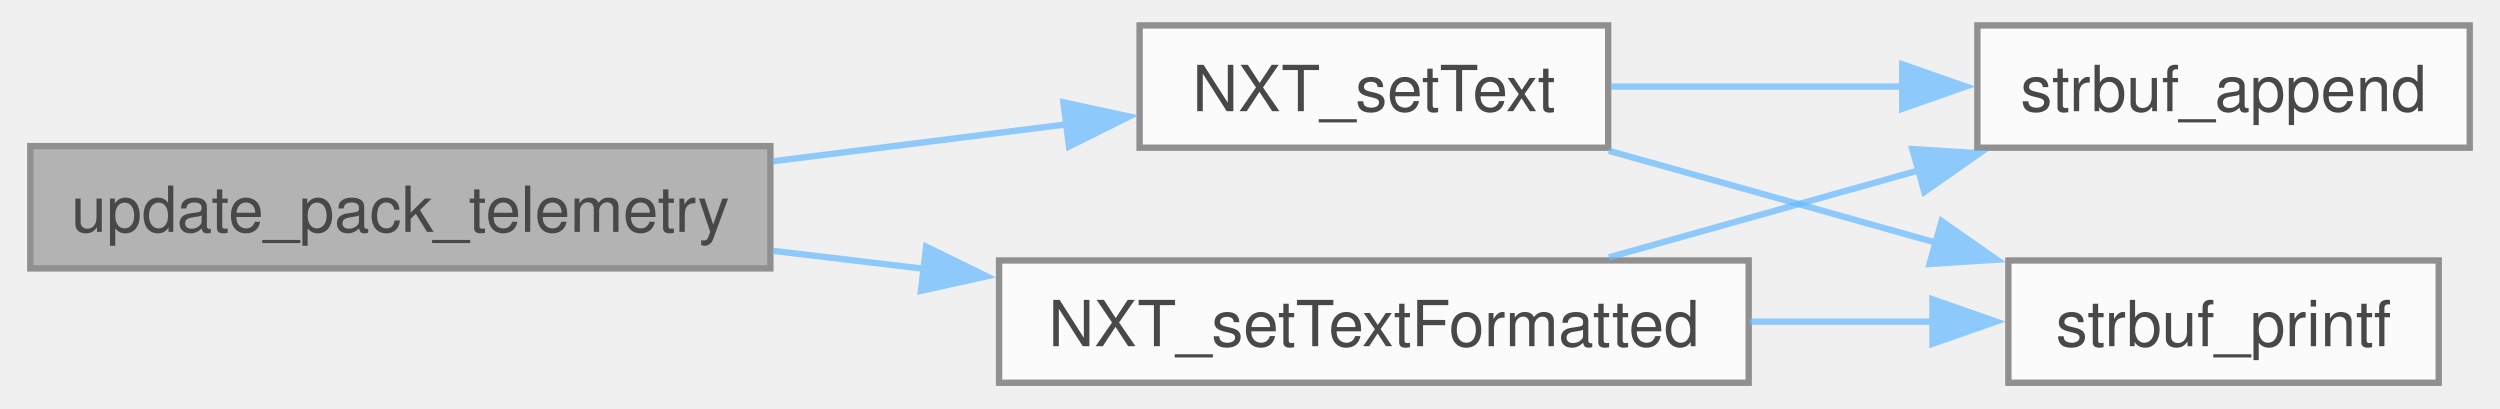
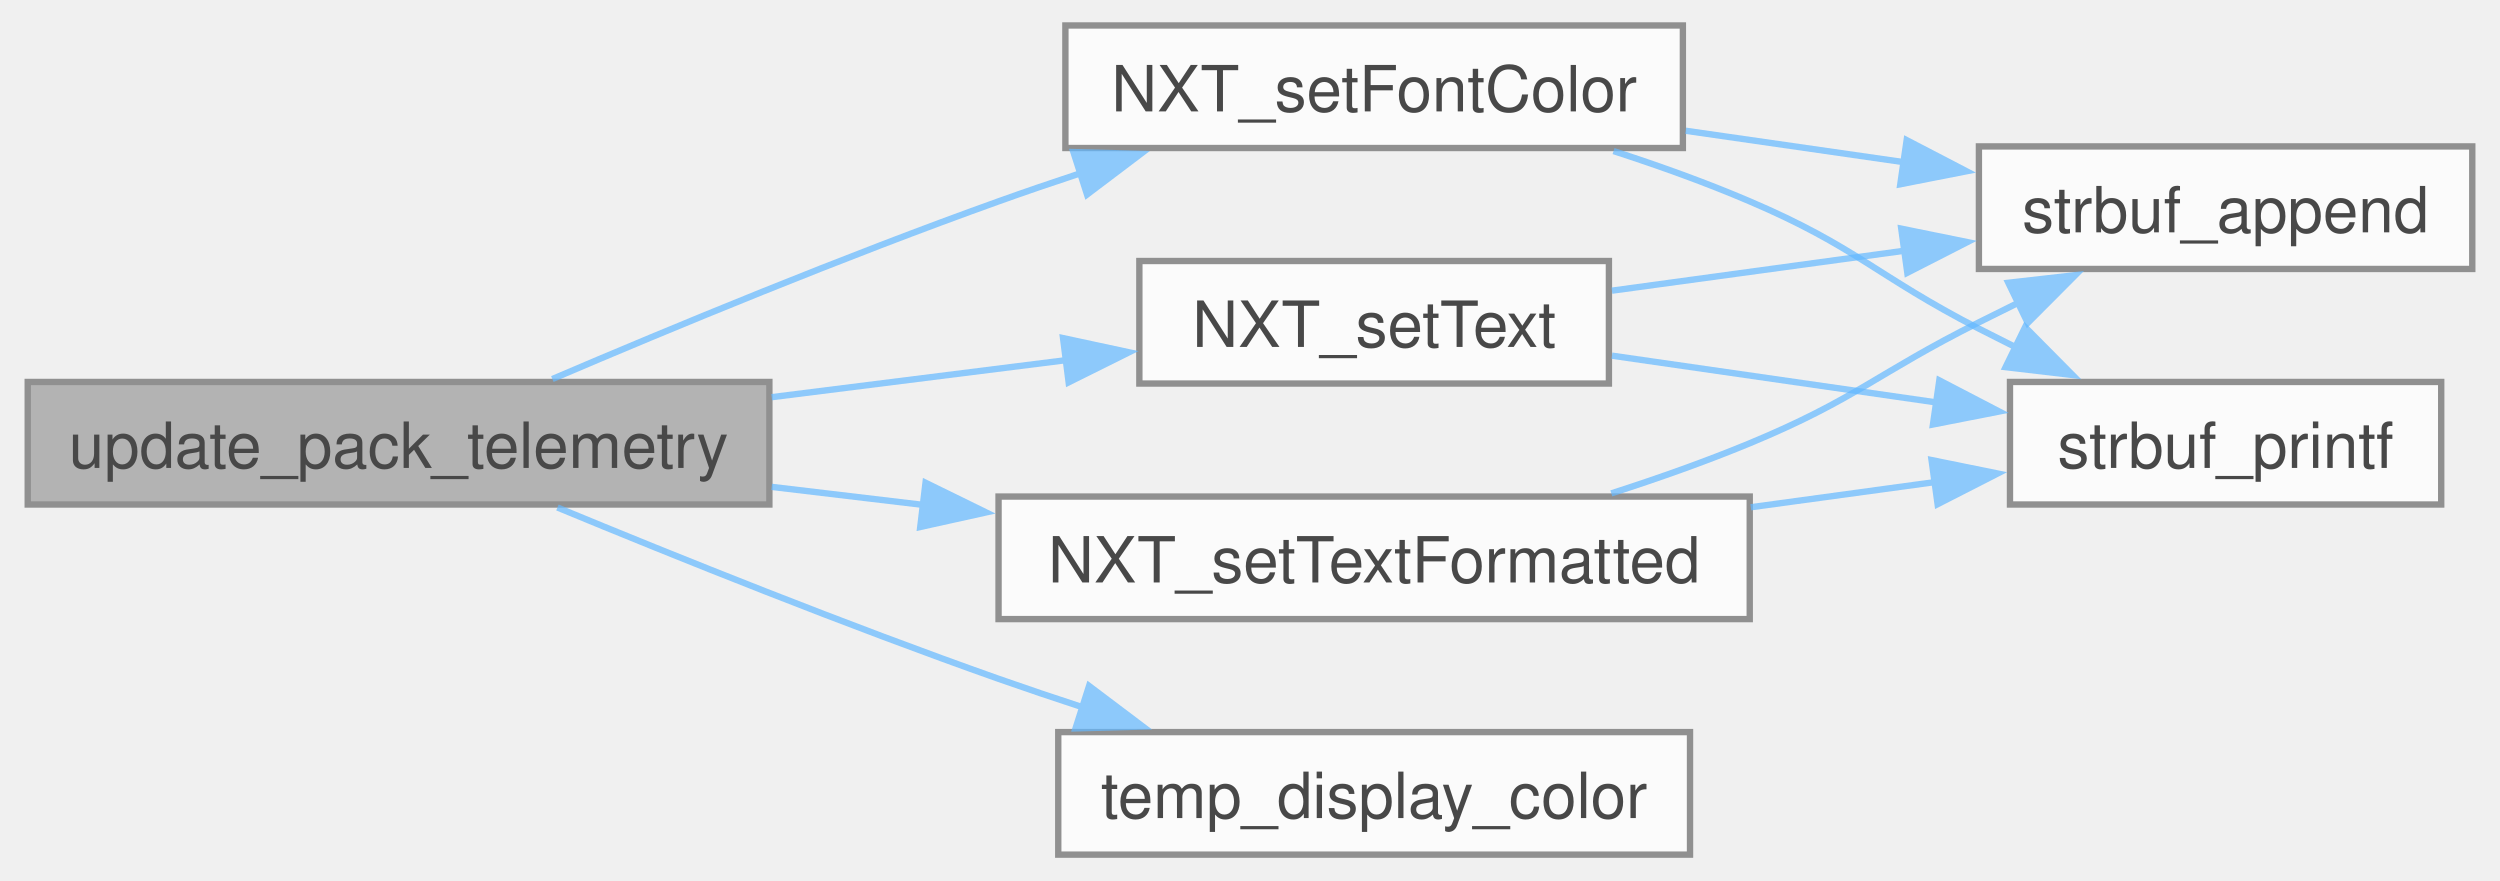
- <svg xmlns="http://www.w3.org/2000/svg" xmlns:xlink="http://www.w3.org/1999/xlink" width="392pt" height="64pt" viewBox="0.00 0.00 392.00 64.25">
+ <svg xmlns="http://www.w3.org/2000/svg" xmlns:xlink="http://www.w3.org/1999/xlink" width="392pt" height="138pt" viewBox="0.00 0.00 392.00 138.25">
  <svg id="main" version="1.1" xml:space="preserve">
    <style type="text/css">
.node, .edge {opacity: 0.7;}
.node.selected, .edge.selected {opacity: 1;}
.edge:hover path { stroke: red; }
.edge:hover polygon { stroke: red; fill: red; }
</style>
    <svg id="graph" class="graph">
-       <g id="graph0" class="graph" transform="scale(1 1) rotate(0) translate(4 60.25)">
+       <g id="graph0" class="graph" transform="scale(1 1) rotate(0) translate(4 134.25)">
        <g id="Node000001" class="node">
          <g id="a_Node000001">
            <a xlink:title=" ">
-               <polygon fill="#999999" stroke="#666666" points="116.5,-37.25 0,-37.25 0,-18 116.5,-18 116.5,-37.25" />
-               <text text-anchor="middle" x="58.25" y="-23.75" font-family="Helvetica,sans-Serif" font-size="10.00">update_pack_telemetry</text>
+               <polygon fill="#999999" stroke="#666666" points="116.5,-74.25 0,-74.25 0,-55 116.5,-55 116.5,-74.25" />
+               <text text-anchor="middle" x="58.25" y="-60.75" font-family="Helvetica,sans-Serif" font-size="10.00">update_pack_telemetry</text>
            </a>
          </g>
        </g>
        <g id="Node000002" class="node">
          <g id="a_Node000002">
-             <a xlink:href="nextion_8c.html#ab2a89fd8e292338a6e570a41a698ad3a" target="_top" xlink:title="Sets the text of a Nextion display object.">
-               <polygon fill="white" stroke="#666666" points="248.38,-56.25 174.62,-56.25 174.62,-37 248.38,-37 248.38,-56.25" />
-               <text text-anchor="middle" x="211.5" y="-42.75" font-family="Helvetica,sans-Serif" font-size="10.00">NXT_setText</text>
+             <a xlink:href="nextion_8c.html#af603b7d431ae4f94d55bf04b2034a8cc" target="_top" xlink:title="Sets the font color of a specified object on the Nextion display.">
+               <polygon fill="white" stroke="#666666" points="260,-130.25 163,-130.25 163,-111 260,-111 260,-130.25" />
+               <text text-anchor="middle" x="211.5" y="-116.75" font-family="Helvetica,sans-Serif" font-size="10.00">NXT_setFontColor</text>
            </a>
          </g>
        </g>
        <g id="edge1_Node000001_Node000002" class="edge">
          <g id="a_edge1_Node000001_Node000002">
            <a xlink:title=" ">
-               <path fill="none" stroke="#63b8ff" d="M116.86,-34.86C132.15,-36.78 148.47,-38.83 163.14,-40.68" />
-               <polygon fill="#63b8ff" stroke="#63b8ff" points="162.63,-44.14 172.99,-41.91 163.51,-37.19 162.63,-44.14" />
+               <path fill="none" stroke="#63b8ff" d="M82.41,-74.71C101.15,-82.72 128.31,-93.96 152.5,-102.62 156.68,-104.12 161.05,-105.61 165.44,-107.06" />
+               <polygon fill="#63b8ff" stroke="#63b8ff" points="164.26,-110.36 174.85,-110.08 166.4,-103.69 164.26,-110.36" />
            </a>
          </g>
        </g>
        <g id="Node000005" class="node">
          <g id="a_Node000005">
-             <a xlink:href="nextion_8c.html#a8af8629d8160abf996231ff267e43564" target="_top" xlink:title="Sets the text of a Nextion display object using printf-style formatting.">
-               <polygon fill="white" stroke="#666666" points="270.5,-19.25 152.5,-19.25 152.5,0 270.5,0 270.5,-19.25" />
-               <text text-anchor="middle" x="211.5" y="-5.75" font-family="Helvetica,sans-Serif" font-size="10.00">NXT_setTextFormatted</text>
+             <a xlink:href="nextion_8c.html#ab2a89fd8e292338a6e570a41a698ad3a" target="_top" xlink:title="Sets the text of a Nextion display object.">
+               <polygon fill="white" stroke="#666666" points="248.38,-93.25 174.62,-93.25 174.62,-74 248.38,-74 248.38,-93.25" />
+               <text text-anchor="middle" x="211.5" y="-79.75" font-family="Helvetica,sans-Serif" font-size="10.00">NXT_setText</text>
            </a>
          </g>
        </g>
        <g id="edge4_Node000001_Node000005" class="edge">
          <g id="a_edge4_Node000001_Node000005">
            <a xlink:title=" ">
-               <path fill="none" stroke="#63b8ff" d="M116.86,-20.77C124.69,-19.84 132.8,-18.87 140.81,-17.92" />
-               <polygon fill="#63b8ff" stroke="#63b8ff" points="141.03,-21.42 150.54,-16.76 140.2,-14.47 141.03,-21.42" />
+               <path fill="none" stroke="#63b8ff" d="M116.86,-71.86C132.15,-73.78 148.47,-75.83 163.14,-77.68" />
+               <polygon fill="#63b8ff" stroke="#63b8ff" points="162.63,-81.14 172.99,-78.91 163.51,-74.19 162.63,-81.14" />
+             </a>
+           </g>
+         </g>
+         <g id="Node000006" class="node">
+           <g id="a_Node000006">
+             <a xlink:href="nextion_8c.html#a8af8629d8160abf996231ff267e43564" target="_top" xlink:title="Sets the text of a Nextion display object using printf-style formatting.">
+               <polygon fill="white" stroke="#666666" points="270.5,-56.25 152.5,-56.25 152.5,-37 270.5,-37 270.5,-56.25" />
+               <text text-anchor="middle" x="211.5" y="-42.75" font-family="Helvetica,sans-Serif" font-size="10.00">NXT_setTextFormatted</text>
+             </a>
+           </g>
+         </g>
+         <g id="edge7_Node000001_Node000006" class="edge">
+           <g id="a_edge7_Node000001_Node000006">
+             <a xlink:title=" ">
+               <path fill="none" stroke="#63b8ff" d="M116.86,-57.77C124.69,-56.84 132.8,-55.87 140.81,-54.92" />
+               <polygon fill="#63b8ff" stroke="#63b8ff" points="141.03,-58.42 150.54,-53.76 140.2,-51.47 141.03,-58.42" />
+             </a>
+           </g>
+         </g>
+         <g id="Node000007" class="node">
+           <g id="a_Node000007">
+             <a xlink:href="colors_8h.html#ac89667e0f076e58ef33f7498cefe9195" target="_top" xlink:title="determine the color of the text based on celcius temperature">
+               <polygon fill="white" stroke="#666666" points="261.12,-19.25 161.88,-19.25 161.88,0 261.12,0 261.12,-19.25" />
+               <text text-anchor="middle" x="211.5" y="-5.75" font-family="Helvetica,sans-Serif" font-size="10.00">temp_display_color</text>
+             </a>
+           </g>
+         </g>
+         <g id="edge10_Node000001_Node000007" class="edge">
+           <g id="a_edge10_Node000001_Node000007">
+             <a xlink:title=" ">
+               <path fill="none" stroke="#63b8ff" d="M83.21,-54.53C101.93,-46.78 128.69,-36.03 152.5,-27.62 156.86,-26.09 161.43,-24.54 166.01,-23.05" />
+               <polygon fill="#63b8ff" stroke="#63b8ff" points="166.72,-26.5 175.18,-20.12 164.59,-19.83 166.72,-26.5" />
            </a>
          </g>
        </g>
        <g id="Node000003" class="node">
          <g id="a_Node000003">
            <a xlink:href="strbuf_8c.html#a15380dc153a462b38a9b54f274c9c3b5" target="_top" xlink:title="Appends raw data to the buffer. If the data exceeds the buffer size, no data is appended.">
-               <polygon fill="white" stroke="#666666" points="384,-56.25 306.5,-56.25 306.5,-37 384,-37 384,-56.25" />
-               <text text-anchor="middle" x="345.25" y="-42.75" font-family="Helvetica,sans-Serif" font-size="10.00">strbuf_append</text>
+               <polygon fill="white" stroke="#666666" points="384,-111.25 306.5,-111.25 306.5,-92 384,-92 384,-111.25" />
+               <text text-anchor="middle" x="345.25" y="-97.75" font-family="Helvetica,sans-Serif" font-size="10.00">strbuf_append</text>
            </a>
          </g>
        </g>
        <g id="edge2_Node000002_Node000003" class="edge">
          <g id="a_edge2_Node000002_Node000003">
            <a xlink:title=" ">
-               <path fill="none" stroke="#63b8ff" d="M248.85,-46.62C263.05,-46.62 279.56,-46.62 294.82,-46.62" />
-               <polygon fill="#63b8ff" stroke="#63b8ff" points="294.67,-50.13 304.67,-46.63 294.67,-43.13 294.67,-50.13" />
+               <path fill="none" stroke="#63b8ff" d="M260.44,-113.71C271.58,-112.11 283.46,-110.39 294.67,-108.78" />
+               <polygon fill="#63b8ff" stroke="#63b8ff" points="295.15,-112.24 304.55,-107.35 294.15,-105.31 295.15,-112.24" />
            </a>
          </g>
        </g>
        <g id="Node000004" class="node">
          <g id="a_Node000004">
            <a xlink:href="strbuf_8c.html#a52ce36e86451c208f1846411e1f67dcf" target="_top" xlink:title="Appends formatted data to the buffer using printf-style formatting. !">
-               <polygon fill="white" stroke="#666666" points="379.12,-19.25 311.38,-19.25 311.38,0 379.12,0 379.12,-19.25" />
-               <text text-anchor="middle" x="345.25" y="-5.75" font-family="Helvetica,sans-Serif" font-size="10.00">strbuf_printf</text>
+               <polygon fill="white" stroke="#666666" points="379.12,-74.25 311.38,-74.25 311.38,-55 379.12,-55 379.12,-74.25" />
+               <text text-anchor="middle" x="345.25" y="-60.75" font-family="Helvetica,sans-Serif" font-size="10.00">strbuf_printf</text>
            </a>
          </g>
        </g>
        <g id="edge3_Node000002_Node000004" class="edge">
          <g id="a_edge3_Node000002_Node000004">
            <a xlink:title=" ">
-               <path fill="none" stroke="#63b8ff" d="M248.5,-36.51C264.5,-32.02 283.48,-26.69 300.31,-21.96" />
-               <polygon fill="#63b8ff" stroke="#63b8ff" points="300.87,-25.44 309.55,-19.37 298.97,-18.71 300.87,-25.44" />
+               <path fill="none" stroke="#63b8ff" d="M249.11,-110.52C256.3,-108.19 263.71,-105.53 270.5,-102.62 287.33,-95.43 290.23,-91.01 306.5,-82.62 308.44,-81.63 310.44,-80.62 312.46,-79.61" />
+               <polygon fill="#63b8ff" stroke="#63b8ff" points="313.76,-82.87 321.22,-75.34 310.69,-76.58 313.76,-82.87" />
            </a>
          </g>
        </g>
        <g id="edge5_Node000005_Node000003" class="edge">
          <g id="a_edge5_Node000005_Node000003">
            <a xlink:title=" ">
-               <path fill="none" stroke="#63b8ff" d="M248.5,-19.74C263.61,-23.98 281.37,-28.97 297.47,-33.49" />
-               <polygon fill="#63b8ff" stroke="#63b8ff" points="296.26,-36.78 306.84,-36.12 298.15,-30.04 296.26,-36.78" />
+               <path fill="none" stroke="#63b8ff" d="M248.85,-88.59C263.05,-90.53 279.56,-92.79 294.82,-94.87" />
+               <polygon fill="#63b8ff" stroke="#63b8ff" points="294.3,-98.33 304.68,-96.22 295.25,-91.4 294.3,-98.33" />
            </a>
          </g>
        </g>
        <g id="edge6_Node000005_Node000004" class="edge">
          <g id="a_edge6_Node000005_Node000004">
            <a xlink:title=" ">
-               <path fill="none" stroke="#63b8ff" d="M270.67,-9.62C280.36,-9.62 290.28,-9.62 299.57,-9.62" />
-               <polygon fill="#63b8ff" stroke="#63b8ff" points="299.43,-13.13 309.43,-9.63 299.43,-6.13 299.43,-13.13" />
+               <path fill="none" stroke="#63b8ff" d="M248.85,-78.38C264.69,-76.1 283.41,-73.4 300.05,-71" />
+               <polygon fill="#63b8ff" stroke="#63b8ff" points="300.28,-74.5 309.68,-69.61 299.28,-67.57 300.28,-74.5" />
+             </a>
+           </g>
+         </g>
+         <g id="edge8_Node000006_Node000003" class="edge">
+           <g id="a_edge8_Node000006_Node000003">
+             <a xlink:title=" ">
+               <path fill="none" stroke="#63b8ff" d="M248.76,-56.75C256.05,-59.09 263.59,-61.76 270.5,-64.62 287.21,-71.56 290.33,-75.51 306.5,-83.62 308.58,-84.67 310.73,-85.73 312.9,-86.8" />
+               <polygon fill="#63b8ff" stroke="#63b8ff" points="311.12,-89.83 321.65,-91.03 314.17,-83.52 311.12,-89.83" />
+             </a>
+           </g>
+         </g>
+         <g id="edge9_Node000006_Node000004" class="edge">
+           <g id="a_edge9_Node000006_Node000004">
+             <a xlink:title=" ">
+               <path fill="none" stroke="#63b8ff" d="M270.67,-54.57C280.36,-55.9 290.28,-57.25 299.57,-58.52" />
+               <polygon fill="#63b8ff" stroke="#63b8ff" points="299.06,-61.98 309.44,-59.87 300.01,-55.05 299.06,-61.98" />
            </a>
          </g>
        </g>
      </g>
    </svg>
  </svg>
  <style type="text/css">

[data-mouse-over-selected='false'] { opacity: 0.7; }
[data-mouse-over-selected='true']  { opacity: 1.0; }

</style>
</svg>
